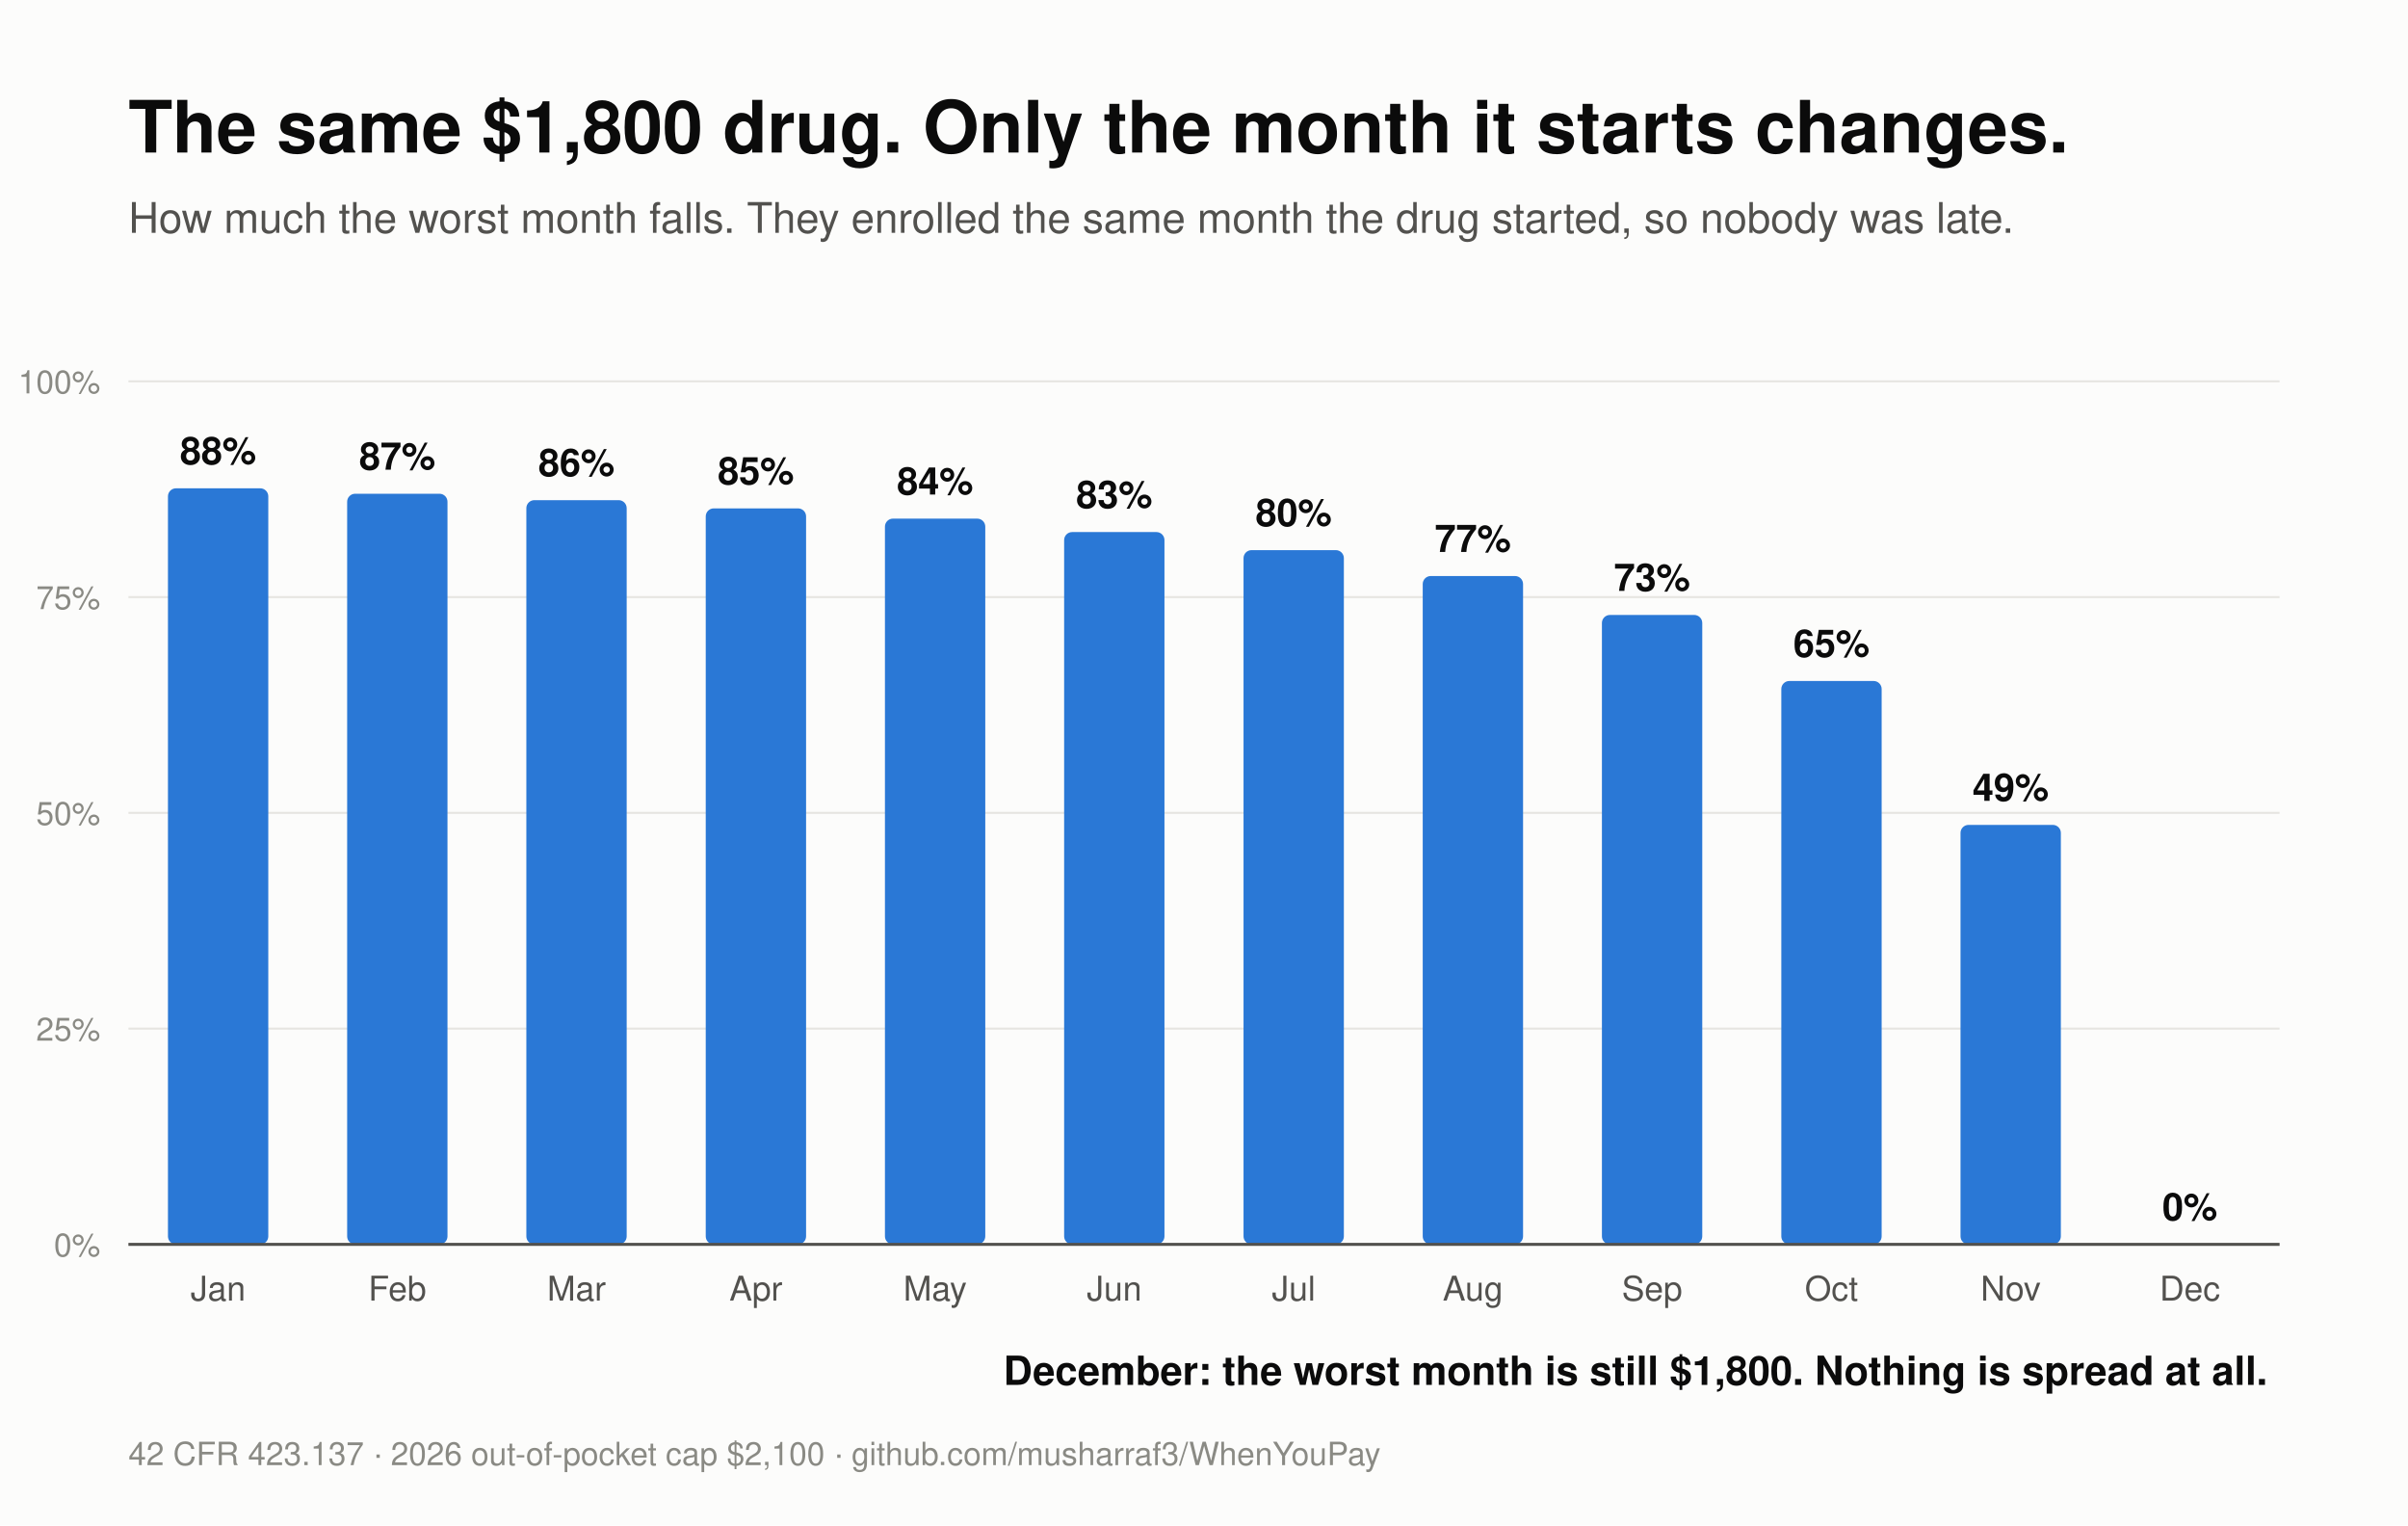
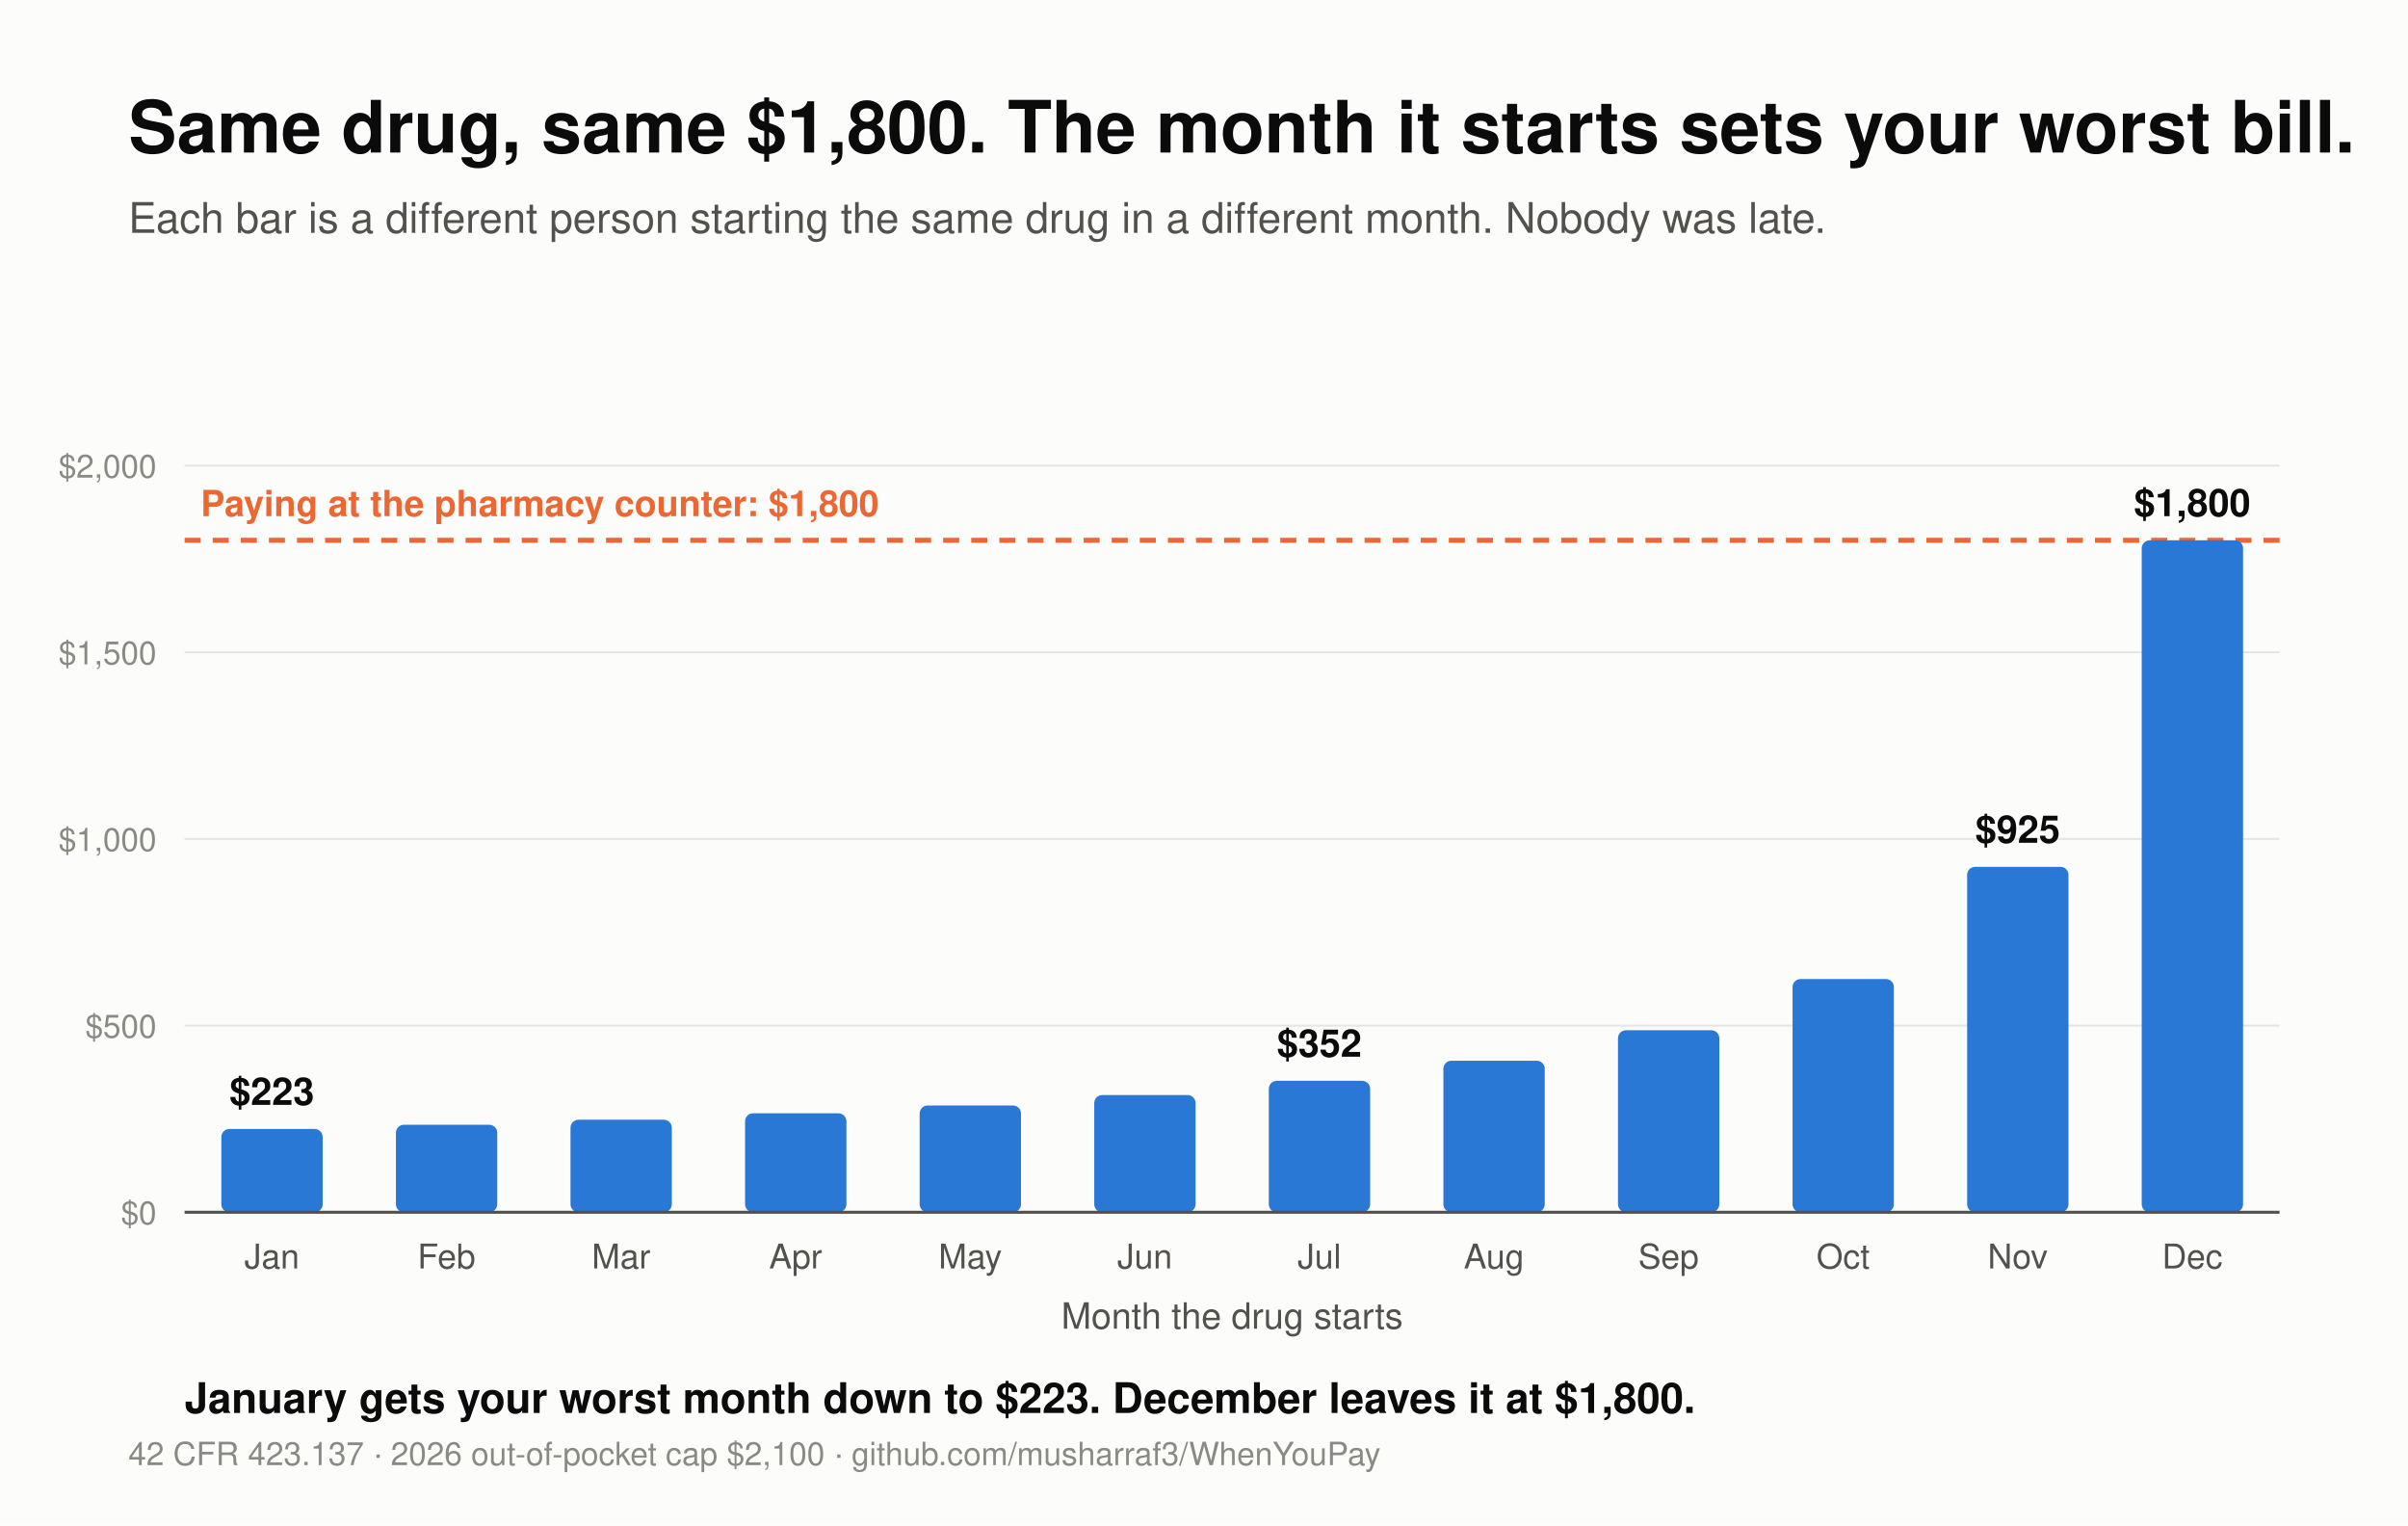
<svg xmlns="http://www.w3.org/2000/svg" width="1200" height="760" viewBox="0 0 1200 760" font-family="Segoe UI, Helvetica, Arial, sans-serif">
  <rect width="1200" height="760" fill="#fcfcfb" />
-   <text x="64" y="76" font-size="36" font-weight="700" fill="#0b0b0b">The same $1,800 drug. Only the month it starts changes.</text>
-   <text x="64" y="116" font-size="21" fill="#52514e">How much the worst month falls. They enrolled the same month the drug started, so nobody was late.</text>
+   <text x="64" y="76" font-size="36" font-weight="700" fill="#0b0b0b">Same drug, same $1,800. The month it starts sets your worst bill.</text>
+   <text x="64" y="116" font-size="21" fill="#52514e">Each bar is a different person starting the same drug in a different month. Nobody was late.</text>
  <text x="64" y="730" font-size="16" fill="#8a8a84">42 CFR 423.137 · 2026 out-of-pocket cap $2,100 · github.com/musharraf3/WhenYouPay</text>
-   <line x1="64" y1="620.0" x2="1136" y2="620.0" stroke="#e6e5e1" stroke-width="1" />
-   <text x="50" y="626.0" font-size="16" fill="#8a8a84" text-anchor="end">0%</text>
-   <line x1="64" y1="512.5" x2="1136" y2="512.5" stroke="#e6e5e1" stroke-width="1" />
-   <text x="50" y="518.5" font-size="16" fill="#8a8a84" text-anchor="end">25%</text>
-   <line x1="64" y1="405.0" x2="1136" y2="405.0" stroke="#e6e5e1" stroke-width="1" />
-   <text x="50" y="411.0" font-size="16" fill="#8a8a84" text-anchor="end">50%</text>
-   <line x1="64" y1="297.5" x2="1136" y2="297.5" stroke="#e6e5e1" stroke-width="1" />
-   <text x="50" y="303.5" font-size="16" fill="#8a8a84" text-anchor="end">75%</text>
-   <line x1="64" y1="190.0" x2="1136" y2="190.0" stroke="#e6e5e1" stroke-width="1" />
-   <text x="50" y="196.0" font-size="16" fill="#8a8a84" text-anchor="end">100%</text>
-   <rect x="83.7" y="243.3" width="50.0" height="376.7" rx="4" fill="#2a78d6" />
-   <text x="108.7" y="231.3" font-size="19" font-weight="700" fill="#0b0b0b" text-anchor="middle">88%</text>
-   <text x="108.7" y="648.0" font-size="17" fill="#52514e" text-anchor="middle">Jan</text>
-   <rect x="173.0" y="246.0" width="50.0" height="374.0" rx="4" fill="#2a78d6" />
-   <text x="198.0" y="234.0" font-size="19" font-weight="700" fill="#0b0b0b" text-anchor="middle">87%</text>
-   <text x="198.0" y="648.0" font-size="17" fill="#52514e" text-anchor="middle">Feb</text>
-   <rect x="262.3" y="249.2" width="50.0" height="370.8" rx="4" fill="#2a78d6" />
-   <text x="287.3" y="237.2" font-size="19" font-weight="700" fill="#0b0b0b" text-anchor="middle">86%</text>
-   <text x="287.3" y="648.0" font-size="17" fill="#52514e" text-anchor="middle">Mar</text>
-   <rect x="351.7" y="253.3" width="50.0" height="366.7" rx="4" fill="#2a78d6" />
-   <text x="376.7" y="241.3" font-size="19" font-weight="700" fill="#0b0b0b" text-anchor="middle">85%</text>
-   <text x="376.7" y="648.0" font-size="17" fill="#52514e" text-anchor="middle">Apr</text>
-   <rect x="441.0" y="258.4" width="50.0" height="361.6" rx="4" fill="#2a78d6" />
-   <text x="466.0" y="246.4" font-size="19" font-weight="700" fill="#0b0b0b" text-anchor="middle">84%</text>
-   <text x="466.0" y="648.0" font-size="17" fill="#52514e" text-anchor="middle">May</text>
-   <rect x="530.3" y="265.1" width="50.0" height="354.9" rx="4" fill="#2a78d6" />
-   <text x="555.3" y="253.1" font-size="19" font-weight="700" fill="#0b0b0b" text-anchor="middle">83%</text>
-   <text x="555.3" y="648.0" font-size="17" fill="#52514e" text-anchor="middle">Jun</text>
-   <rect x="619.7" y="274.1" width="50.0" height="345.9" rx="4" fill="#2a78d6" />
-   <text x="644.7" y="262.1" font-size="19" font-weight="700" fill="#0b0b0b" text-anchor="middle">80%</text>
-   <text x="644.7" y="648.0" font-size="17" fill="#52514e" text-anchor="middle">Jul</text>
-   <rect x="709.0" y="287.0" width="50.0" height="333.0" rx="4" fill="#2a78d6" />
-   <text x="734.0" y="275.0" font-size="19" font-weight="700" fill="#0b0b0b" text-anchor="middle">77%</text>
-   <text x="734.0" y="648.0" font-size="17" fill="#52514e" text-anchor="middle">Aug</text>
-   <rect x="798.3" y="306.4" width="50.0" height="313.6" rx="4" fill="#2a78d6" />
-   <text x="823.3" y="294.4" font-size="19" font-weight="700" fill="#0b0b0b" text-anchor="middle">73%</text>
-   <text x="823.3" y="648.0" font-size="17" fill="#52514e" text-anchor="middle">Sep</text>
-   <rect x="887.7" y="339.3" width="50.0" height="280.7" rx="4" fill="#2a78d6" />
-   <text x="912.7" y="327.3" font-size="19" font-weight="700" fill="#0b0b0b" text-anchor="middle">65%</text>
-   <text x="912.7" y="648.0" font-size="17" fill="#52514e" text-anchor="middle">Oct</text>
-   <rect x="977.0" y="411.0" width="50.0" height="209.0" rx="4" fill="#2a78d6" />
-   <text x="1002.0" y="399.0" font-size="19" font-weight="700" fill="#0b0b0b" text-anchor="middle">49%</text>
-   <text x="1002.0" y="648.0" font-size="17" fill="#52514e" text-anchor="middle">Nov</text>
-   <text x="1091.3" y="608.0" font-size="19" font-weight="700" fill="#0b0b0b" text-anchor="middle">0%</text>
-   <text x="1091.3" y="648.0" font-size="17" fill="#52514e" text-anchor="middle">Dec</text>
-   <line x1="64" y1="620" x2="1136" y2="620" stroke="#52514e" stroke-width="1.5" />
-   <text x="1130" y="690" font-size="20" font-weight="600" fill="#0b0b0b" text-anchor="end">December: the worst month is still $1,800. Nothing is spread at all.</text>
+   <line x1="92" y1="604.0" x2="1136" y2="604.0" stroke="#e6e5e1" stroke-width="1" />
+   <text x="78" y="610.0" font-size="16" fill="#8a8a84" text-anchor="end">$0</text>
+   <line x1="92" y1="511.0" x2="1136" y2="511.0" stroke="#e6e5e1" stroke-width="1" />
+   <text x="78" y="517.0" font-size="16" fill="#8a8a84" text-anchor="end">$500</text>
+   <line x1="92" y1="418.0" x2="1136" y2="418.0" stroke="#e6e5e1" stroke-width="1" />
+   <text x="78" y="424.0" font-size="16" fill="#8a8a84" text-anchor="end">$1,000</text>
+   <line x1="92" y1="325.0" x2="1136" y2="325.0" stroke="#e6e5e1" stroke-width="1" />
+   <text x="78" y="331.0" font-size="16" fill="#8a8a84" text-anchor="end">$1,500</text>
+   <line x1="92" y1="232.0" x2="1136" y2="232.0" stroke="#e6e5e1" stroke-width="1" />
+   <text x="78" y="238.0" font-size="16" fill="#8a8a84" text-anchor="end">$2,000</text>
+   <line x1="92" y1="269.2" x2="1136" y2="269.2" stroke="#eb6834" stroke-width="2.5" stroke-dasharray="8 6" />
+   <text x="100" y="257.2" font-size="18" font-weight="600" fill="#eb6834">Paying at the pharmacy counter: $1,800</text>
+   <rect x="110.3" y="562.5" width="50.5" height="41.5" rx="4" fill="#2a78d6" />
+   <text x="135.5" y="550.5" font-size="19" font-weight="700" fill="#0b0b0b" text-anchor="middle">$223</text>
+   <text x="135.5" y="632.0" font-size="17" fill="#52514e" text-anchor="middle">Jan</text>
+   <rect x="197.3" y="560.4" width="50.5" height="43.6" rx="4" fill="#2a78d6" />
+   <text x="222.5" y="632.0" font-size="17" fill="#52514e" text-anchor="middle">Feb</text>
+   <rect x="284.3" y="557.9" width="50.5" height="46.1" rx="4" fill="#2a78d6" />
+   <text x="309.5" y="632.0" font-size="17" fill="#52514e" text-anchor="middle">Mar</text>
+   <rect x="371.3" y="554.7" width="50.5" height="49.3" rx="4" fill="#2a78d6" />
+   <text x="396.5" y="632.0" font-size="17" fill="#52514e" text-anchor="middle">Apr</text>
+   <rect x="458.3" y="550.8" width="50.5" height="53.2" rx="4" fill="#2a78d6" />
+   <text x="483.5" y="632.0" font-size="17" fill="#52514e" text-anchor="middle">May</text>
+   <rect x="545.3" y="545.6" width="50.5" height="58.4" rx="4" fill="#2a78d6" />
+   <text x="570.5" y="632.0" font-size="17" fill="#52514e" text-anchor="middle">Jun</text>
+   <rect x="632.3" y="538.5" width="50.5" height="65.5" rx="4" fill="#2a78d6" />
+   <text x="657.5" y="526.5" font-size="19" font-weight="700" fill="#0b0b0b" text-anchor="middle">$352</text>
+   <text x="657.5" y="632.0" font-size="17" fill="#52514e" text-anchor="middle">Jul</text>
+   <rect x="719.3" y="528.5" width="50.5" height="75.5" rx="4" fill="#2a78d6" />
+   <text x="744.5" y="632.0" font-size="17" fill="#52514e" text-anchor="middle">Aug</text>
+   <rect x="806.3" y="513.3" width="50.5" height="90.7" rx="4" fill="#2a78d6" />
+   <text x="831.5" y="632.0" font-size="17" fill="#52514e" text-anchor="middle">Sep</text>
+   <rect x="893.3" y="487.8" width="50.5" height="116.2" rx="4" fill="#2a78d6" />
+   <text x="918.5" y="632.0" font-size="17" fill="#52514e" text-anchor="middle">Oct</text>
+   <rect x="980.3" y="431.9" width="50.5" height="172.1" rx="4" fill="#2a78d6" />
+   <text x="1005.5" y="419.9" font-size="19" font-weight="700" fill="#0b0b0b" text-anchor="middle">$925</text>
+   <text x="1005.5" y="632.0" font-size="17" fill="#52514e" text-anchor="middle">Nov</text>
+   <rect x="1067.3" y="269.2" width="50.5" height="334.8" rx="4" fill="#2a78d6" />
+   <text x="1092.5" y="257.2" font-size="19" font-weight="700" fill="#0b0b0b" text-anchor="middle">$1,800</text>
+   <text x="1092.5" y="632.0" font-size="17" fill="#52514e" text-anchor="middle">Dec</text>
+   <line x1="92" y1="604" x2="1136" y2="604" stroke="#52514e" stroke-width="1.5" />
+   <text x="614.0" y="662.0" font-size="18" fill="#52514e" text-anchor="middle">Month the drug starts</text>
+   <text x="92" y="704.0" font-size="21" font-weight="600" fill="#0b0b0b">January gets your worst month down to $223. December leaves it at $1,800.</text>
</svg>
